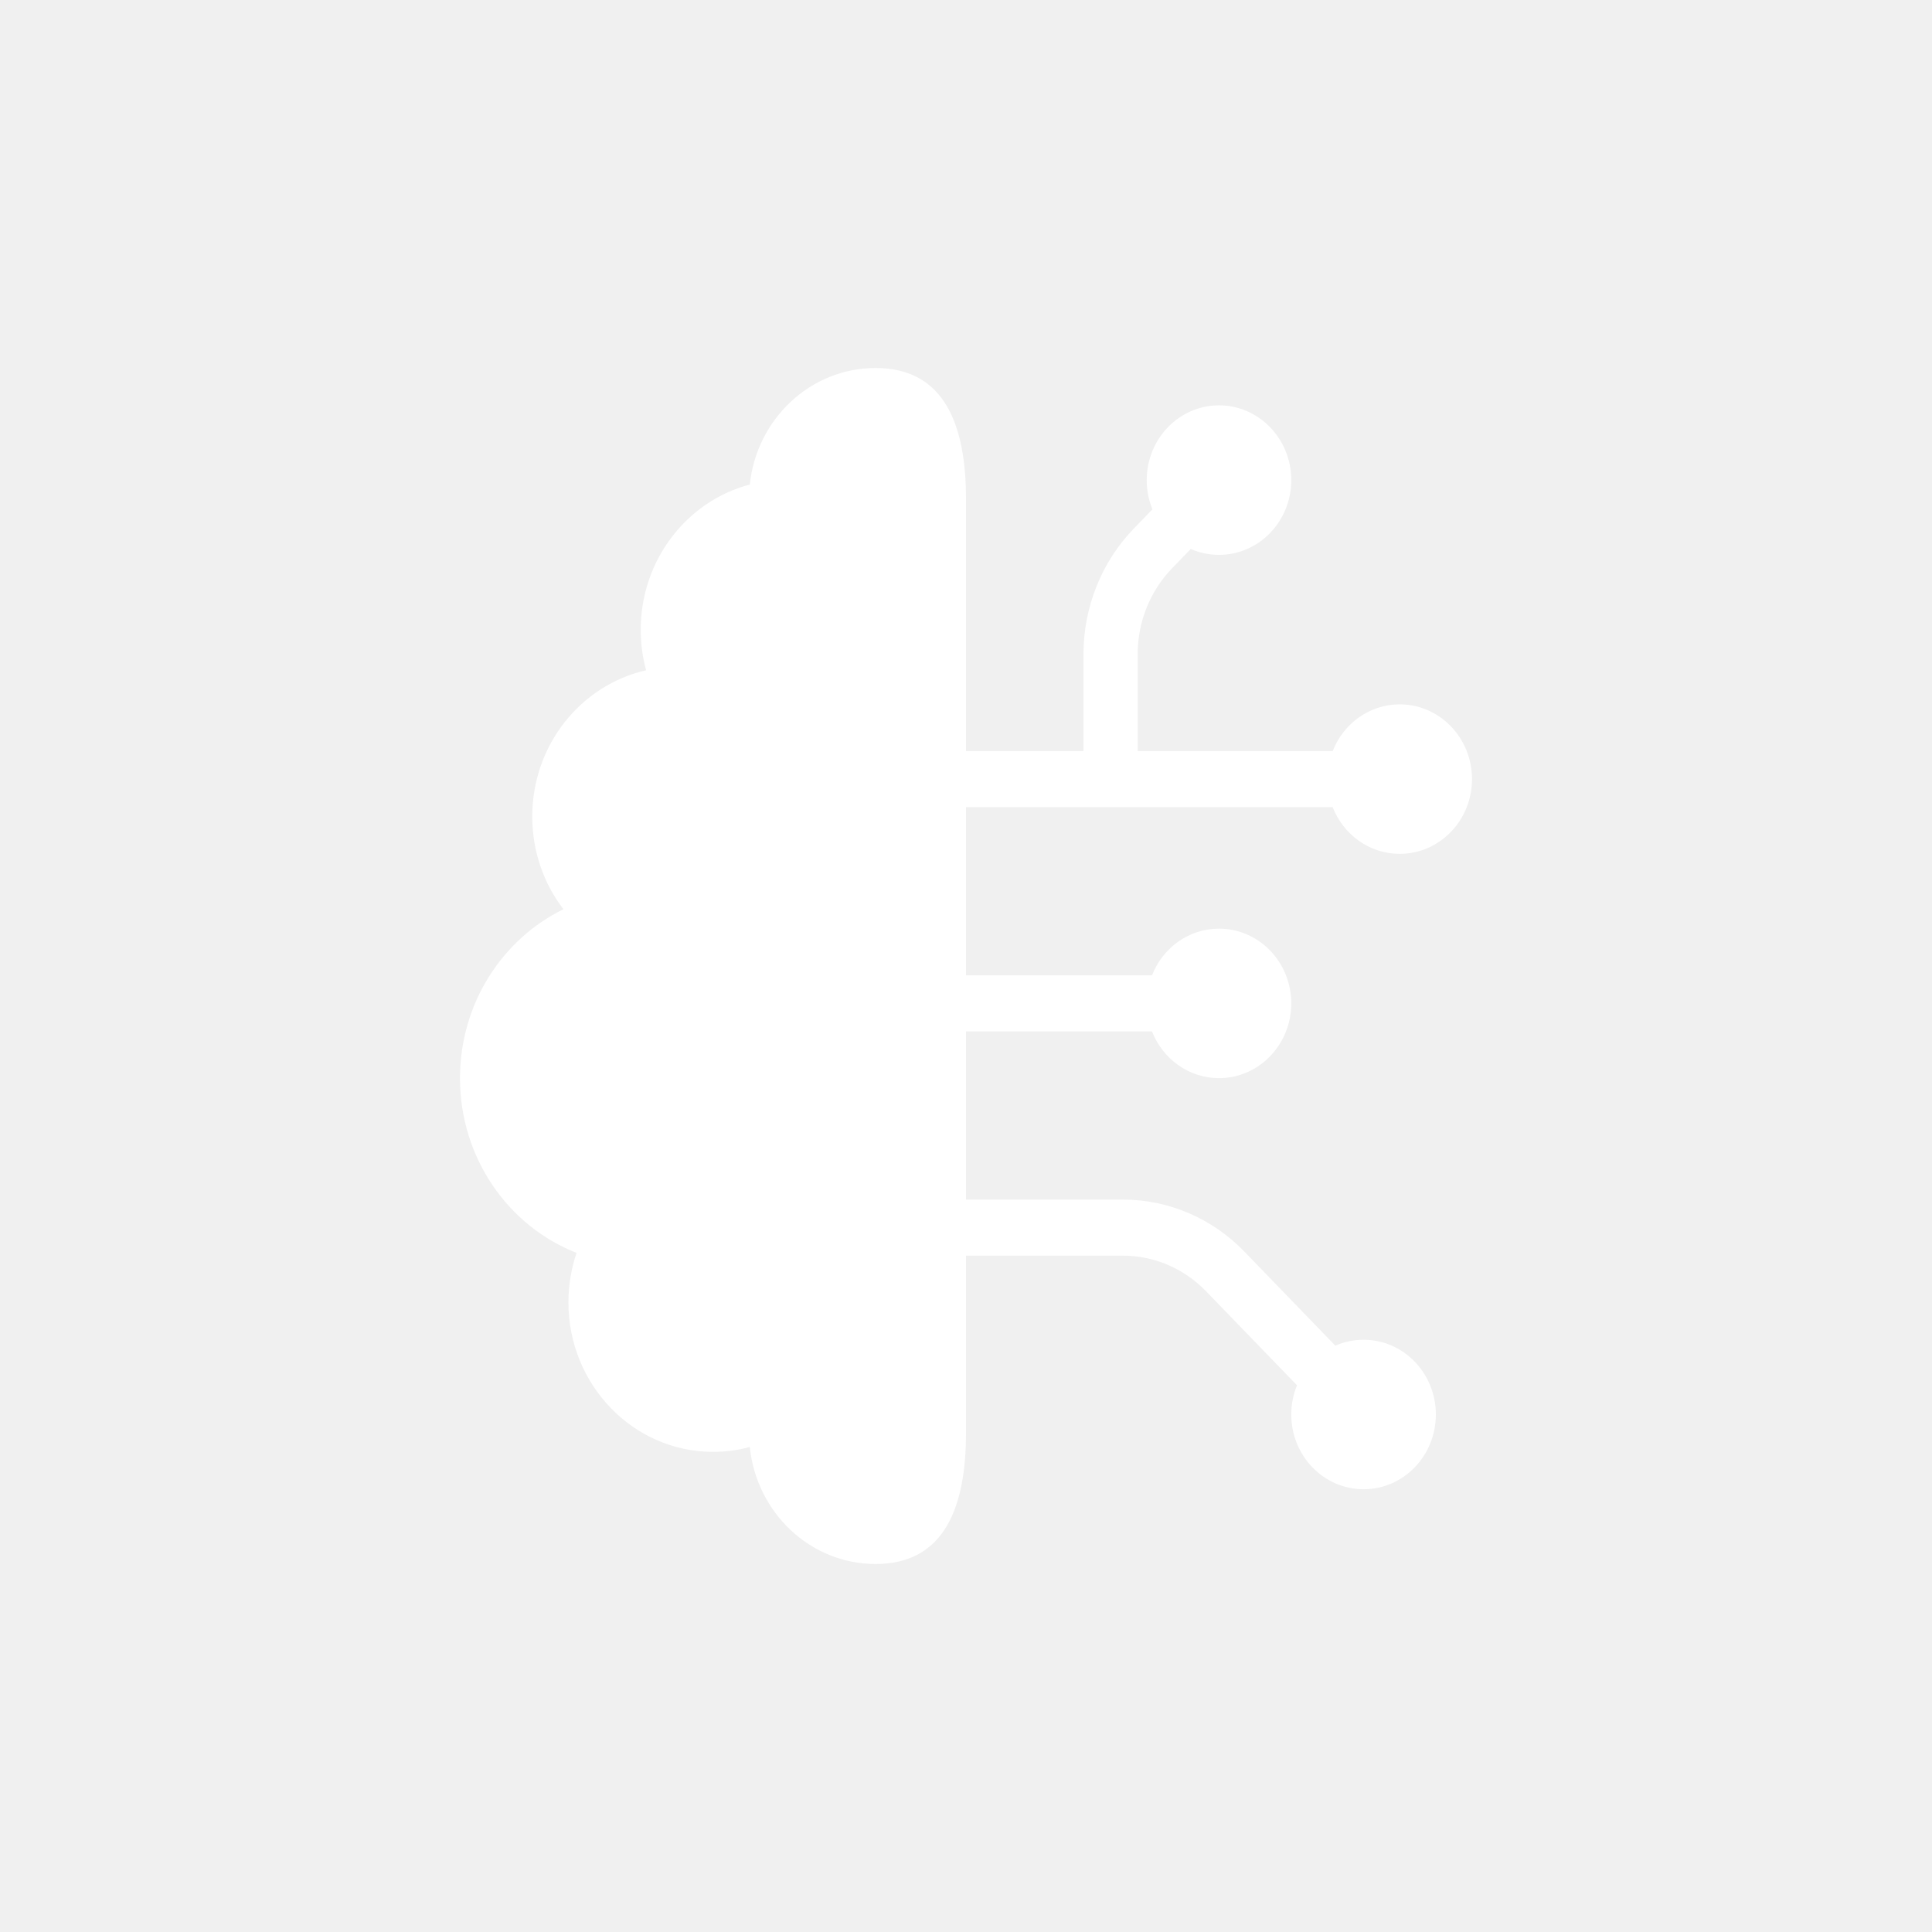
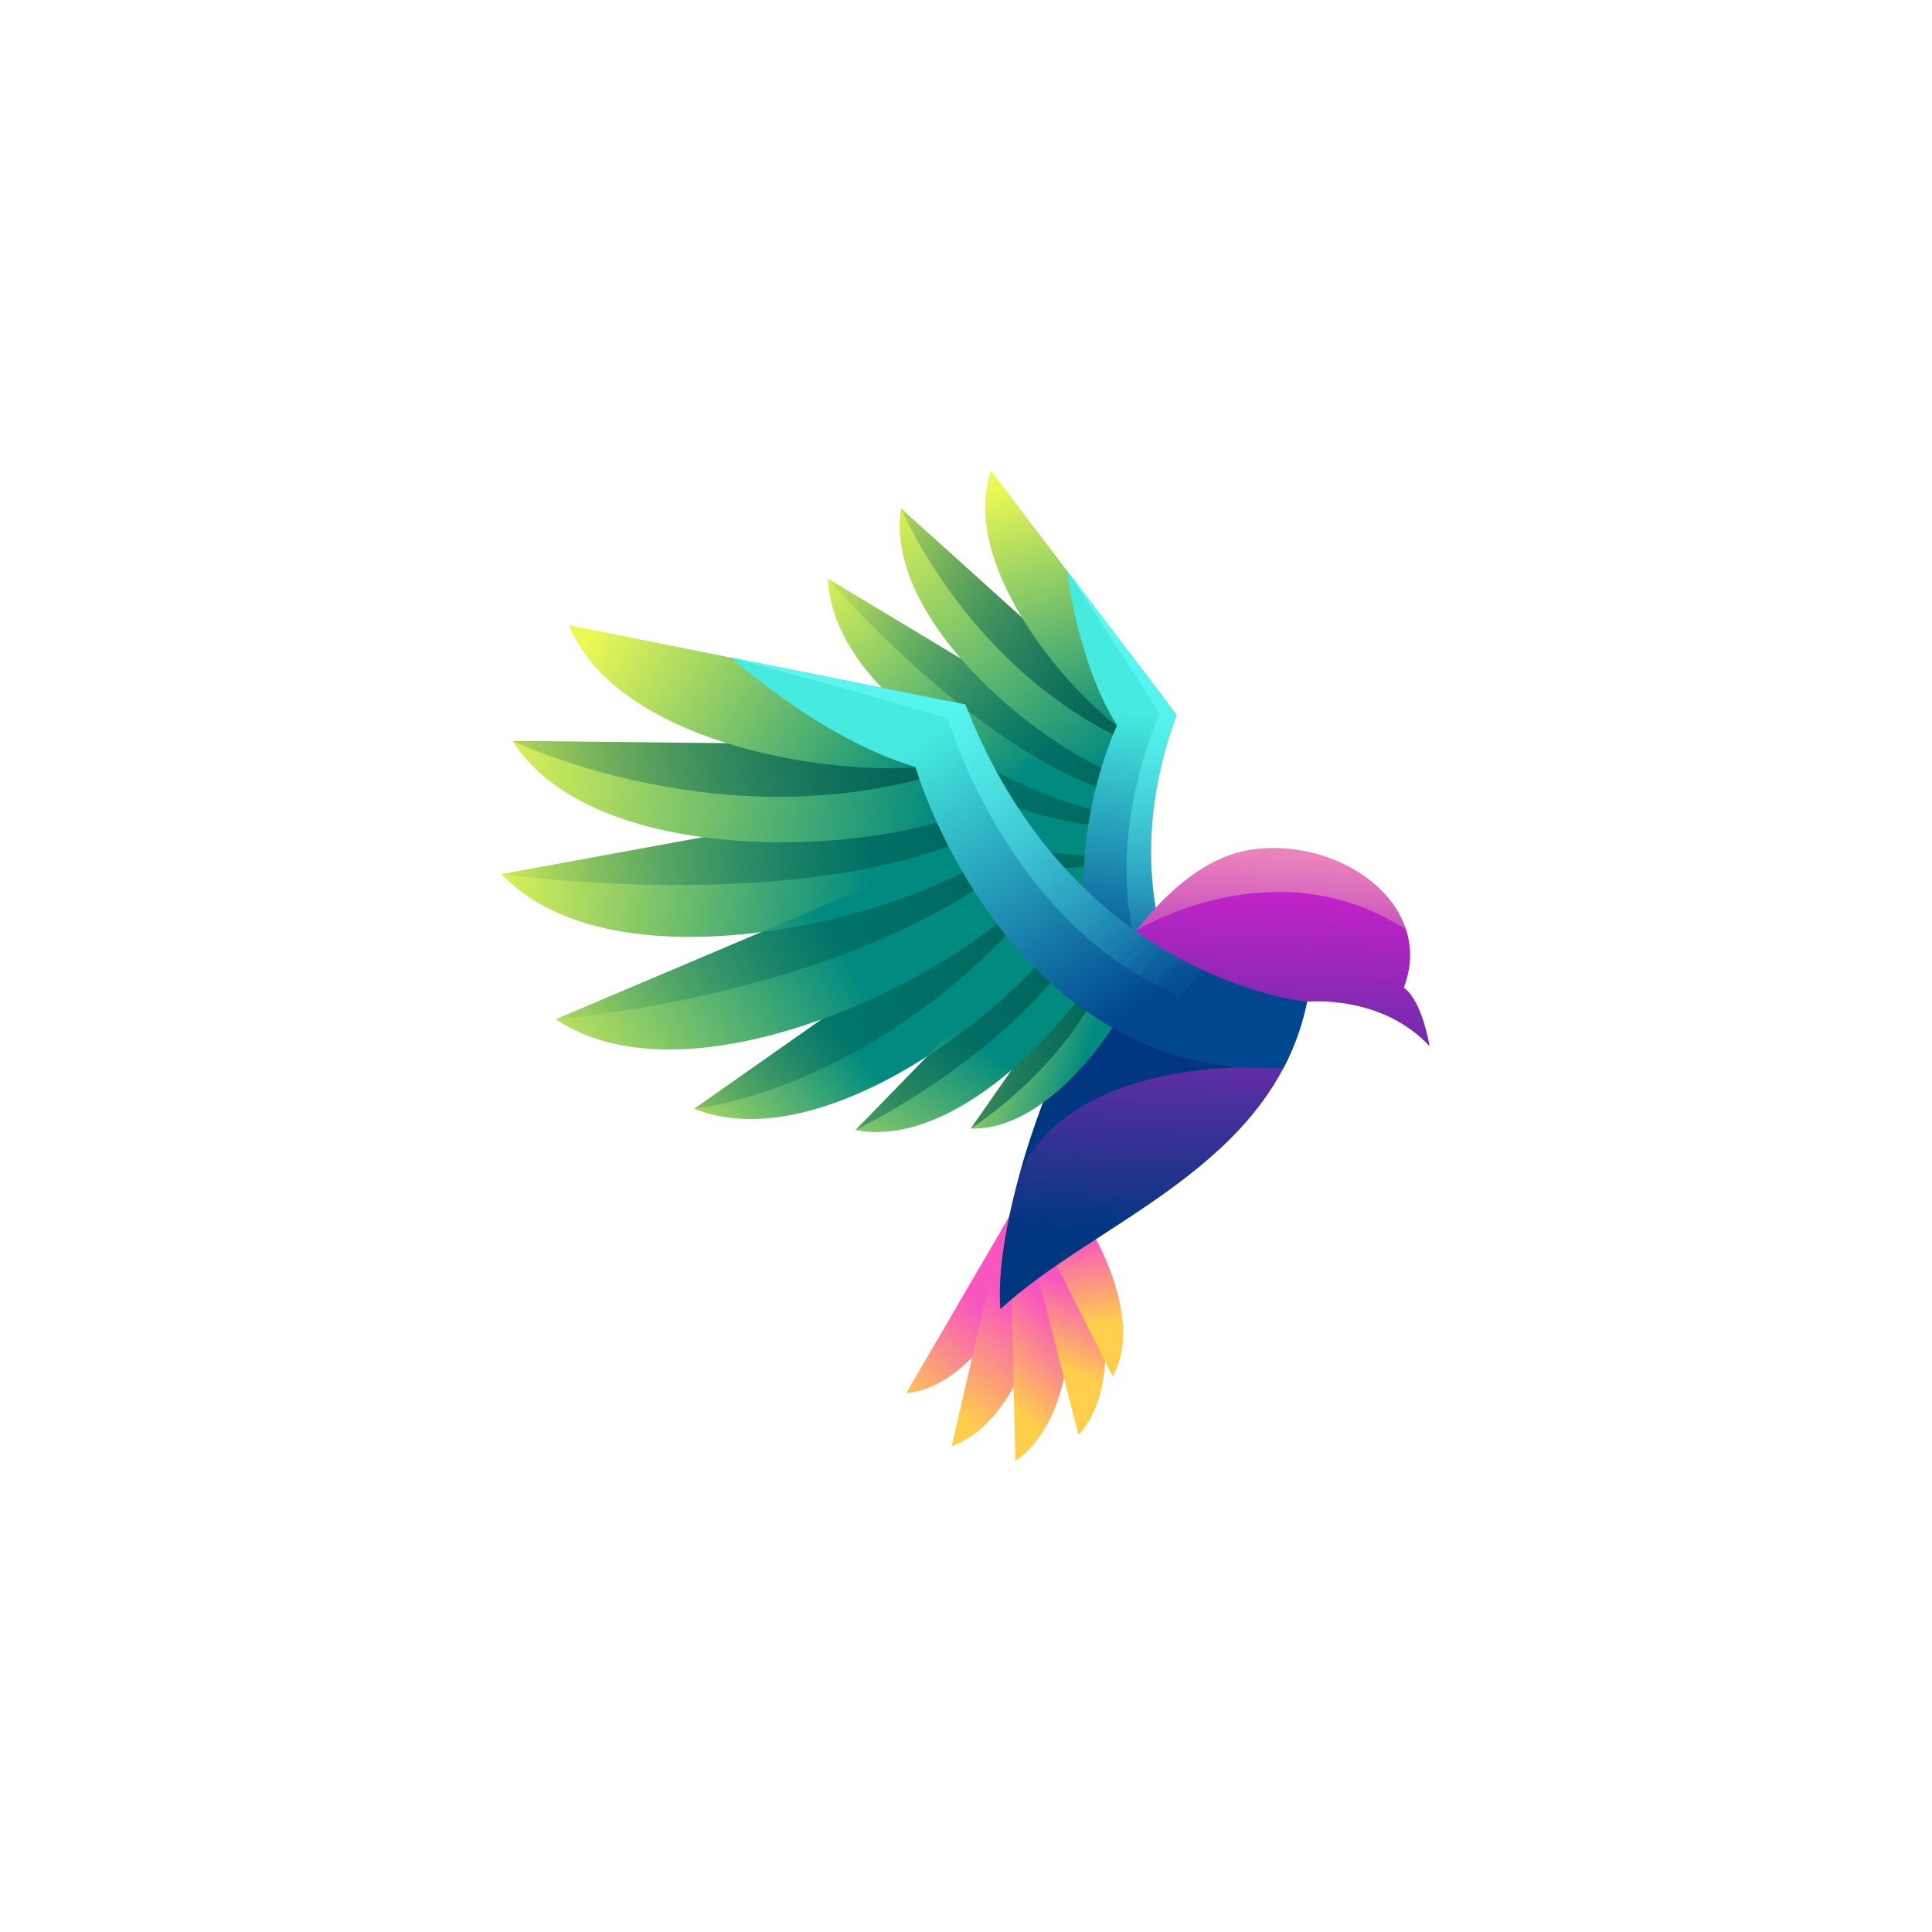
- <svg xmlns="http://www.w3.org/2000/svg" width="42" height="42" fill="currentColor" viewBox="0 0 42 42">
-   <path fill="#fff" d="M19.036 8C20.553 8 21 9.275 21 10.844V16.328H23.554V14.221C23.554 13.198 23.947 12.216 24.647 11.492L25.053 11.072C24.973 10.877 24.929 10.663 24.929 10.438C24.929 9.54 25.632 8.812 26.5 8.812C27.368 8.812 28.071 9.54 28.071 10.438C28.071 11.335 27.368 12.062 26.5 12.062C26.282 12.062 26.075 12.017 25.886 11.934L25.48 12.354C25.001 12.849 24.732 13.521 24.732 14.221V16.328H28.971C29.204 15.733 29.769 15.312 30.429 15.312C31.296 15.312 32 16.04 32 16.938C32 17.835 31.296 18.562 30.429 18.562C29.769 18.562 29.204 18.142 28.971 17.547H21V21.203H25.043C25.276 20.608 25.84 20.188 26.5 20.188C27.368 20.188 28.071 20.915 28.071 21.812C28.071 22.71 27.368 23.438 26.5 23.438C25.84 23.438 25.276 23.017 25.043 22.422H21V26.078H24.413C25.402 26.078 26.352 26.485 27.052 27.209L29.029 29.254C29.218 29.171 29.425 29.125 29.643 29.125C30.511 29.125 31.214 29.852 31.214 30.75C31.214 31.648 30.511 32.375 29.643 32.375C28.775 32.375 28.071 31.648 28.071 30.75C28.071 30.525 28.116 30.31 28.196 30.115L26.218 28.07C25.739 27.575 25.09 27.297 24.413 27.297H21V31.156C21 32.725 20.553 34 19.036 34C17.616 34 16.448 32.888 16.3 31.456C16.045 31.527 15.775 31.562 15.5 31.562C13.767 31.562 12.357 30.105 12.357 28.312C12.357 27.937 12.421 27.571 12.534 27.236C11.051 26.657 10 25.174 10 23.438C10 21.818 10.918 20.416 12.249 19.766C11.822 19.212 11.571 18.512 11.571 17.75C11.571 16.191 12.632 14.891 14.046 14.571C13.968 14.292 13.929 13.992 13.929 13.688C13.929 12.169 14.94 10.889 16.3 10.534C16.448 9.112 17.616 8 19.036 8Z" />
+ <svg xmlns="http://www.w3.org/2000/svg" xmlns:xlink="http://www.w3.org/1999/xlink" version="1.1" id="Layer_1" x="0px" y="0px" viewBox="0 0 4000 4000" style="enable-background:new 0 0 4000 4000;" xml:space="preserve">
+   <rect style="fill:#FFFFFF;" width="4000" height="4000" />
+   <g>
+     <g>
+       <defs>
+         <path id="SVGID_1_" d="M2231.487,1929.11l-229.207,55.746c82.079,76.768,253.639,44.906,360.565-2.739     c-7.139-26.856-11.979-54.051-14.847-81.342L2231.487,1929.11z" />
+       </defs>
+       <clipPath id="SVGID_00000087399180922875127220000001222598070208756138_">
+         <use xlink:href="#SVGID_1_" style="overflow:visible;" />
+       </clipPath>
+       <linearGradient id="SVGID_00000040570993614435590860000003851313620895904414_" gradientUnits="userSpaceOnUse" x1="2209.291" y1="2024.105" x2="2080.357" y2="1817.137">
+         <stop offset="0" style="stop-color:#008A80" />
+         <stop offset="1" style="stop-color:#EBF855" />
+       </linearGradient>
+       <rect x="2002.28" y="1900.775" style="clip-path:url(#SVGID_00000087399180922875127220000001222598070208756138_);fill:url(#SVGID_00000040570993614435590860000003851313620895904414_);" width="360.565" height="160.849" />
+     </g>
+     <defs>
+       <filter id="Adobe_OpacityMaskFilter" filterUnits="userSpaceOnUse" x="2002.28" y="1900.775" width="349.192" height="89.685">
+         <feColorMatrix type="matrix" values="1 0 0 0 0  0 1 0 0 0  0 0 1 0 0  0 0 0 1 0" />
+       </filter>
+     </defs>
+     <mask maskUnits="userSpaceOnUse" x="2002.28" y="1900.775" width="349.192" height="89.685" id="SVGID_00000053547013743428339850000000747373572175890841_">
+       <g style="filter:url(#Adobe_OpacityMaskFilter);">
+         <linearGradient id="SVGID_00000139254209928277338070000017404687890953052588_" gradientUnits="userSpaceOnUse" x1="909.129" y1="4620.676" x2="-89.803" y2="4268.249" gradientTransform="matrix(1 0 0 1 1567.243 -2569.394)">
+           <stop offset="0" style="stop-color:#FFFFFF" />
+           <stop offset="1" style="stop-color:#000000" />
+         </linearGradient>
+         <rect x="2002.28" y="1900.775" style="fill:url(#SVGID_00000139254209928277338070000017404687890953052588_);" width="349.192" height="89.687" />
+       </g>
+     </mask>
+     <path style="mask:url(#SVGID_00000053547013743428339850000000747373572175890841_);fill-rule:evenodd;clip-rule:evenodd;fill:#005B50;" d="   M2231.487,1929.11l-229.207,55.746c0,0,195.44,32.073,349.192-57.253c-1.377-8.925-2.531-17.871-3.474-26.828L2231.487,1929.11z" />
+     <g>
+       <defs>
+         <path id="SVGID_00000039856790168267124060000004923808892902026907_" d="M2153.642,1844.946l-288.641,22.007     c95.233,123.641,356.843,101.581,487.67,52.387c-5.165-29.478-7.972-59.218-8.776-88.9L2153.642,1844.946z" />
+       </defs>
+       <clipPath id="SVGID_00000063635688485569972820000011403311874336127676_">
+         <use xlink:href="#SVGID_00000039856790168267124060000004923808892902026907_" style="overflow:visible;" />
+       </clipPath>
+       <linearGradient id="SVGID_00000118360082145364957490000009020549245808896163_" gradientUnits="userSpaceOnUse" x1="2104.913" y1="1911.548" x2="1730.148" y2="2010.086">
+         <stop offset="0" style="stop-color:#008A80" />
+         <stop offset="1" style="stop-color:#EBF855" />
+       </linearGradient>
+       <rect x="1865.001" y="1830.44" style="clip-path:url(#SVGID_00000063635688485569972820000011403311874336127676_);fill:url(#SVGID_00000118360082145364957490000009020549245808896163_);" width="487.67" height="160.154" />
+     </g>
+     <g>
+       <defs>
+         <path id="SVGID_00000105404881709611065580000006566935501824412311_" d="M2063.365,1715.134l-366.115-40.774     c99.305,195.821,495.023,217.106,647.152,169.149c-1.522-32.449-0.636-64.869,2.15-96.84L2063.365,1715.134z" />
+       </defs>
+       <clipPath id="SVGID_00000079465982004554847430000004223699395012639650_">
+         <use xlink:href="#SVGID_00000105404881709611065580000006566935501824412311_" style="overflow:visible;" />
+       </clipPath>
+       <linearGradient id="SVGID_00000109026134075231222230000015182379860019683467_" gradientUnits="userSpaceOnUse" x1="1949.057" y1="1780.947" x2="1578.679" y2="1770.95">
+         <stop offset="0" style="stop-color:#008A80" />
+         <stop offset="1" style="stop-color:#EBF855" />
+       </linearGradient>
+       <rect x="1697.25" y="1674.36" style="clip-path:url(#SVGID_00000079465982004554847430000004223699395012639650_);fill:url(#SVGID_00000109026134075231222230000015182379860019683467_);" width="649.302" height="217.106" />
+     </g>
+     <g>
+       <defs>
+         <path id="SVGID_00000060003351850731299530000010023134408714895550_" d="M2027.933,1558.932l-400.594-133.799     c68.528,259.808,563.433,377.948,717.823,339.977c1.626-25.581,4.495-50.928,8.368-75.819l-7.103-23.982L2027.933,1558.932z" />
+       </defs>
+       <clipPath id="SVGID_00000048477326803038248170000003856413118114268316_">
+         <use xlink:href="#SVGID_00000060003351850731299530000010023134408714895550_" style="overflow:visible;" />
+       </clipPath>
+       <linearGradient id="SVGID_00000108994236679642004070000010548710935765570945_" gradientUnits="userSpaceOnUse" x1="2042.337" y1="1624.618" x2="1484.269" y2="1511.596">
+         <stop offset="0" style="stop-color:#008A80" />
+         <stop offset="1" style="stop-color:#EBF855" />
+       </linearGradient>
+       <rect x="1627.339" y="1425.133" style="clip-path:url(#SVGID_00000048477326803038248170000003856413118114268316_);fill:url(#SVGID_00000108994236679642004070000010548710935765570945_);" width="726.191" height="377.948" />
+     </g>
+     <g>
+       <defs>
+         <path id="SVGID_00000170978875725731331730000012060584535860684683_" d="M2075.977,1415.889l-361.815-217.868     c10.579,276.566,495.425,504.998,639.984,487.276c3.327-20.792,7.358-41.228,11.88-61.228l-2.386-34.964L2075.977,1415.889z" />
+       </defs>
+       <clipPath id="SVGID_00000051358902877572890800000012815131224323654809_">
+         <use xlink:href="#SVGID_00000170978875725731331730000012060584535860684683_" style="overflow:visible;" />
+       </clipPath>
+       <linearGradient id="SVGID_00000036955665964067993160000007943152249288194743_" gradientUnits="userSpaceOnUse" x1="2155.258" y1="1580.74" x2="1741.732" y2="1113.149">
+         <stop offset="0" style="stop-color:#008A80" />
+         <stop offset="1" style="stop-color:#EBF855" />
+       </linearGradient>
+       <rect x="1714.162" y="1198.021" style="clip-path:url(#SVGID_00000051358902877572890800000012815131224323654809_);fill:url(#SVGID_00000036955665964067993160000007943152249288194743_);" width="651.865" height="504.998" />
+     </g>
+     <g>
+       <defs>
+         <path id="SVGID_00000035501848703014664720000008427529582331528611_" d="M2160.128,1318.551l-294.725-265.997     c-39.821,256.583,364.863,553.759,502.214,564.467c7.226-30.955,15.664-60.74,24.693-88.923L2160.128,1318.551z" />
+       </defs>
+       <clipPath id="SVGID_00000170990994964675554250000001314888694741081729_">
+         <use xlink:href="#SVGID_00000035501848703014664720000008427529582331528611_" style="overflow:visible;" />
+       </clipPath>
+       <linearGradient id="SVGID_00000099663740557331434410000010130937879850959525_" gradientUnits="userSpaceOnUse" x1="2305.807" y1="1572.692" x2="1837.095" y2="1006.26">
+         <stop offset="0" style="stop-color:#008A80" />
+         <stop offset="1" style="stop-color:#EBF855" />
+       </linearGradient>
+       <rect x="1825.582" y="1052.554" style="clip-path:url(#SVGID_00000170990994964675554250000001314888694741081729_);fill:url(#SVGID_00000099663740557331434410000010130937879850959525_);" width="566.727" height="564.467" />
+     </g>
+     <g>
+       <defs>
+         <path id="SVGID_00000095316121010073756860000001354047564814835876_" d="M2266.083,1256.474l-213.979-281.292     c-74.612,210.768,208.337,523.322,334.085,572.536c9.898-32.786,20.737-63.594,31.648-91.759L2266.083,1256.474z" />
+       </defs>
+       <clipPath id="SVGID_00000173126934224341213870000000737058930717436293_">
+         <use xlink:href="#SVGID_00000095316121010073756860000001354047564814835876_" style="overflow:visible;" />
+       </clipPath>
+       <linearGradient id="SVGID_00000095327106054733186830000014737734627325570726_" gradientUnits="userSpaceOnUse" x1="2283.711" y1="1528.14" x2="2112.24" y2="996.694">
+         <stop offset="0" style="stop-color:#008A80" />
+         <stop offset="1" style="stop-color:#EBF855" />
+       </linearGradient>
+       <rect x="1977.491" y="975.182" style="clip-path:url(#SVGID_00000173126934224341213870000000737058930717436293_);fill:url(#SVGID_00000095327106054733186830000014737734627325570726_);" width="440.346" height="572.536" />
+     </g>
+     <g>
+       <defs>
+         <path id="SVGID_00000084511278257549108470000015008585344540960413_" d="M2401.493,1923.77     c-27.088-115.273-30.629-265.396,34.719-443.656l-226.836-298.187c0,0,20.997,189.269,103.245,319.781     c0,0-108.812,230.078-53.333,462.39c23.046,96.501,74.439,193.385,173.752,274.324c33.108-12.621,65.43-30.041,96.609-53.552     C2529.649,2184.871,2440.792,2090.997,2401.493,1923.77" />
+       </defs>
+       <clipPath id="SVGID_00000083782465833069699620000003667443248126415489_">
+         <use xlink:href="#SVGID_00000084511278257549108470000015008585344540960413_" style="overflow:visible;" />
+       </clipPath>
+       <linearGradient id="SVGID_00000138573301742846379340000008487765407734588592_" gradientUnits="userSpaceOnUse" x1="2326.974" y1="2014.11" x2="2396.541" y2="1482.256">
+         <stop offset="0" style="stop-color:#00478F" />
+         <stop offset="1" style="stop-color:#47EADF" />
+       </linearGradient>
+       <rect x="2203.809" y="1181.928" style="clip-path:url(#SVGID_00000083782465833069699620000003667443248126415489_);fill:url(#SVGID_00000138573301742846379340000008487765407734588592_);" width="325.84" height="1056.495" />
+     </g>
+     <defs>
+       <filter id="Adobe_OpacityMaskFilter_00000005258219785809177130000003353470112916972444_" filterUnits="userSpaceOnUse" x="2209.376" y="1181.928" width="320.272" height="1019.399">
+         <feColorMatrix type="matrix" values="1 0 0 0 0  0 1 0 0 0  0 0 1 0 0  0 0 0 1 0" />
+       </filter>
+     </defs>
+     <mask maskUnits="userSpaceOnUse" x="2209.376" y="1181.928" width="320.272" height="1019.399" id="SVGID_00000106828302898875275590000013611606541748726165_">
+       <g style="filter:url(#Adobe_OpacityMaskFilter_00000005258219785809177130000003353470112916972444_);">
+         <linearGradient id="SVGID_00000044865726963560496080000007971607681419947415_" gradientUnits="userSpaceOnUse" x1="711.168" y1="3686.067" x2="829.799" y2="4614.82" gradientTransform="matrix(1 0 0 1 1587.546 -2548.722)">
+           <stop offset="0" style="stop-color:#FFFFFF" />
+           <stop offset="1" style="stop-color:#000000" />
+         </linearGradient>
+         <rect x="2209.376" y="1181.928" style="fill:url(#SVGID_00000044865726963560496080000007971607681419947415_);" width="320.274" height="1019.399" />
+       </g>
+     </mask>
+     <path style="mask:url(#SVGID_00000106828302898875275590000013611606541748726165_);fill-rule:evenodd;clip-rule:evenodd;fill:#5EF9F6;" d="   M2401.493,1923.77c-27.088-115.273-30.629-265.396,34.719-443.656l-226.836-298.187c0,0,109.635,165.317,191.884,295.826   c0,0-108.813,230.081-53.335,462.393c21.811,91.331,69.023,183.003,158.213,261.18c7.903-5.12,15.744-10.599,23.51-16.456   C2529.649,2184.871,2440.792,2090.997,2401.493,1923.77" />
+     <defs>
+       <filter id="Adobe_OpacityMaskFilter_00000005977334857534198540000013245679368478325893_" filterUnits="userSpaceOnUse" x="1865.403" y="1052.554" width="446.822" height="467.934">
+         <feColorMatrix type="matrix" values="1 0 0 0 0  0 1 0 0 0  0 0 1 0 0  0 0 0 1 0" />
+       </filter>
+     </defs>
+     <mask maskUnits="userSpaceOnUse" x="1865.403" y="1052.554" width="446.822" height="467.934" id="SVGID_00000137810748396585731500000001080850558613006006_">
+       <g style="filter:url(#Adobe_OpacityMaskFilter_00000005977334857534198540000013245679368478325893_);">
+         <linearGradient id="SVGID_00000122681946061383599090000018419281883325725594_" gradientUnits="userSpaceOnUse" x1="914.591" y1="4036.037" x2="120.789" y2="3755.727" gradientTransform="matrix(1 0 0 1 1553.824 -2615.468)">
+           <stop offset="0" style="stop-color:#FFFFFF" />
+           <stop offset="1" style="stop-color:#000000" />
+         </linearGradient>
+         <rect x="1865.403" y="1052.557" style="fill:url(#SVGID_00000122681946061383599090000018419281883325725594_);" width="446.822" height="467.931" />
+       </g>
+     </mask>
+     <path style="mask:url(#SVGID_00000137810748396585731500000001080850558613006006_);fill-rule:evenodd;clip-rule:evenodd;fill:#005B50;" d="   M1865.403,1052.554c0,0,130.857,312.036,439.148,467.934c3.904-9.613,6.683-15.766,7.674-17.921   c-65.099-50.489-141.393-132.853-196.66-224.239L1865.403,1052.554z" />
+     <defs>
+       <filter id="Adobe_OpacityMaskFilter_00000113347929202627190550000017291615052393521567_" filterUnits="userSpaceOnUse" x="1714.162" y="1198.021" width="566.13" height="431.209">
+         <feColorMatrix type="matrix" values="1 0 0 0 0  0 1 0 0 0  0 0 1 0 0  0 0 0 1 0" />
+       </filter>
+     </defs>
+     <mask maskUnits="userSpaceOnUse" x="1714.162" y="1198.021" width="566.13" height="431.209" id="SVGID_00000125589731631494854010000018127493565065840777_">
+       <g style="filter:url(#Adobe_OpacityMaskFilter_00000113347929202627190550000017291615052393521567_);">
+         <linearGradient id="SVGID_00000011009070958845419270000002082728912850960285_" gradientUnits="userSpaceOnUse" x1="1084.431" y1="4239.358" x2="85.499" y2="3886.932" gradientTransform="matrix(1 0 0 1 1538.997 -2604.808)">
+           <stop offset="0" style="stop-color:#FFFFFF" />
+           <stop offset="1" style="stop-color:#000000" />
+         </linearGradient>
+         <rect x="1714.162" y="1198.018" style="fill:url(#SVGID_00000011009070958845419270000002082728912850960285_);" width="566.13" height="431.211" />
+       </g>
+     </mask>
+     <path style="mask:url(#SVGID_00000125589731631494854010000018127493565065840777_);fill-rule:evenodd;clip-rule:evenodd;fill:#005B50;" d="   M2280.291,1589.466c-88.185-41.36-203.545-125.038-290.671-225.578l-275.458-165.867c0,0,274.791,322.453,555.035,431.209   C2272.812,1615.012,2276.571,1601.709,2280.291,1589.466" />
+     <defs>
+       <filter id="Adobe_OpacityMaskFilter_00000009562936933188453810000013584949532106223548_" filterUnits="userSpaceOnUse" x="1627.339" y="1425.133" width="631.504" height="282.781">
+         <feColorMatrix type="matrix" values="1 0 0 0 0  0 1 0 0 0  0 0 1 0 0  0 0 0 1 0" />
+       </filter>
+     </defs>
+     <mask maskUnits="userSpaceOnUse" x="1627.339" y="1425.133" width="631.504" height="282.781" id="SVGID_00000004546757863764192460000014935103043904082840_">
+       <g style="filter:url(#Adobe_OpacityMaskFilter_00000009562936933188453810000013584949532106223548_);">
+         <linearGradient id="SVGID_00000076593848079337440430000002407479278331336621_" gradientUnits="userSpaceOnUse" x1="1038.977" y1="4384.602" x2="40.047" y2="4032.177" gradientTransform="matrix(1 0 0 1 1530.486 -2597.094)">
+           <stop offset="0" style="stop-color:#FFFFFF" />
+           <stop offset="1" style="stop-color:#000000" />
+         </linearGradient>
+         <rect x="1627.339" y="1425.13" style="fill:url(#SVGID_00000076593848079337440430000002407479278331336621_);" width="631.503" height="282.784" />
+       </g>
+     </mask>
+     <path style="mask:url(#SVGID_00000004546757863764192460000014935103043904082840_);fill-rule:evenodd;clip-rule:evenodd;fill:#005B50;" d="   M1627.339,1425.133c0,0,307.124,232.957,625.634,282.781c1.781-11.304,3.756-22.306,5.87-32.967   c-85.438-21.093-198.274-70.549-299.095-138.787L1627.339,1425.133z" />
+     <defs>
+       <filter id="Adobe_OpacityMaskFilter_00000016765488470837050480000004165591080111596176_" filterUnits="userSpaceOnUse" x="1697.25" y="1674.36" width="548.319" height="123.471">
+         <feColorMatrix type="matrix" values="1 0 0 0 0  0 1 0 0 0  0 0 1 0 0  0 0 0 1 0" />
+       </filter>
+     </defs>
+     <mask maskUnits="userSpaceOnUse" x="1697.25" y="1674.36" width="548.319" height="123.471" id="SVGID_00000065046429250578955640000007857398839266008237_">
+       <g style="filter:url(#Adobe_OpacityMaskFilter_00000016765488470837050480000004165591080111596176_);">
+         <linearGradient id="SVGID_00000160870093685804357850000010517361632833275050_" gradientUnits="userSpaceOnUse" x1="982.005" y1="4517.651" x2="-16.827" y2="4165.327" gradientTransform="matrix(1 0 0 1 1537.34 -2588.279)">
+           <stop offset="0" style="stop-color:#FFFFFF" />
+           <stop offset="1" style="stop-color:#000000" />
+         </linearGradient>
+         <rect x="1697.25" y="1674.36" style="fill:url(#SVGID_00000160870093685804357850000010517361632833275050_);" width="548.317" height="123.471" />
+       </g>
+     </mask>
+     <path style="mask:url(#SVGID_00000065046429250578955640000007857398839266008237_);fill-rule:evenodd;clip-rule:evenodd;fill:#005B50;" d="   M1697.25,1674.36c0,0,203.678,147.15,546.939,120.167c0.339-7.827,0.801-15.58,1.38-23.242   c-86.299-4.455-199.26-27.957-305.444-69.874L1697.25,1674.36z" />
+     <defs>
+       <filter id="Adobe_OpacityMaskFilter_00000022528204066000805060000008351687247789096353_" filterUnits="userSpaceOnUse" x="1865.001" y="1854.628" width="382.473" height="48.334">
+         <feColorMatrix type="matrix" values="1 0 0 0 0  0 1 0 0 0  0 0 1 0 0  0 0 0 1 0" />
+       </filter>
+     </defs>
+     <mask maskUnits="userSpaceOnUse" x="1865.001" y="1854.628" width="382.473" height="48.334" id="SVGID_00000181084899398912609900000014702532463927439510_">
+       <g style="filter:url(#Adobe_OpacityMaskFilter_00000022528204066000805060000008351687247789096353_);">
+         <linearGradient id="SVGID_00000103259279221748783520000002667104382240983191_" gradientUnits="userSpaceOnUse" x1="930.222" y1="4607.688" x2="-68.708" y2="4255.262" gradientTransform="matrix(1 0 0 1 1553.785 -2577.972)">
+           <stop offset="0" style="stop-color:#FFFFFF" />
+           <stop offset="1" style="stop-color:#000000" />
+         </linearGradient>
+         <rect x="1865.001" y="1854.631" style="fill:url(#SVGID_00000103259279221748783520000002667104382240983191_);" width="382.473" height="48.333" />
+       </g>
+     </mask>
+     <path style="mask:url(#SVGID_00000181084899398912609900000014702532463927439510_);fill-rule:evenodd;clip-rule:evenodd;fill:#005B50;" d="   M1865.001,1866.953c0,0,192.769,54.648,382.473,29.301c-1.307-11.553-2.264-23.048-2.91-34.449   c-64.464,5.94-141.574,4.418-217.935-7.177L1865.001,1866.953z" />
+     <g>
+       <defs>
+         <path id="SVGID_00000039824616040567712430000003013730449920087956_" d="M1876.336,2884.281     c175.758-15.859,305.313-331.54,289.829-423.885c-14.382,0.209-28.509-0.017-42.27-0.588L1876.336,2884.281z" />
+       </defs>
+       <clipPath id="SVGID_00000045596561712648818670000000676738811111865744_">
+         <use xlink:href="#SVGID_00000039824616040567712430000003013730449920087956_" style="overflow:visible;" />
+       </clipPath>
+       <linearGradient id="SVGID_00000139269703832477812620000009424034467566179216_" gradientUnits="userSpaceOnUse" x1="1843.133" y1="2888.104" x2="2009.502" y2="2694.701">
+         <stop offset="0" style="stop-color:#FFCE4B" />
+         <stop offset="1" style="stop-color:#F856BF" />
+       </linearGradient>
+       <rect x="1876.336" y="2459.808" style="clip-path:url(#SVGID_00000045596561712648818670000000676738811111865744_);fill:url(#SVGID_00000139269703832477812620000009424034467566179216_);" width="305.313" height="424.472" />
+     </g>
+     <g>
+       <defs>
+         <path id="SVGID_00000117637517772314905240000009374561649866164380_" d="M2039.131,2695.915l-68.857,298.573     c188-69.389,236.643-453.826,192.343-550.487c-11.716,3.347-23.348,6.383-34.834,9.142l-54.029,92.636L2039.131,2695.915z" />
+       </defs>
+       <clipPath id="SVGID_00000013188574502603726790000015893936836969894531_">
+         <use xlink:href="#SVGID_00000117637517772314905240000009374561649866164380_" style="overflow:visible;" />
+       </clipPath>
+       <linearGradient id="SVGID_00000148622594034591534920000011641537157538313899_" gradientUnits="userSpaceOnUse" x1="1950.233" y1="2912.008" x2="2102.526" y2="2699.837">
+         <stop offset="0" style="stop-color:#FFCE4B" />
+         <stop offset="1" style="stop-color:#F856BF" />
+       </linearGradient>
+       <rect x="1970.274" y="2444.002" style="clip-path:url(#SVGID_00000013188574502603726790000015893936836969894531_);fill:url(#SVGID_00000148622594034591534920000011641537157538313899_);" width="236.643" height="550.487" />
+     </g>
+     <g>
+       <defs>
+         <path id="SVGID_00000173859537159008232710000017558674214784702872_" d="M2095.202,2709.891l6.845,315.109     c169.905-116.723,121.193-512.332,52.581-597.507c-5.916,3.437-11.832,6.781-17.734,10.026l-45.896,78.695L2095.202,2709.891z" />
+       </defs>
+       <clipPath id="SVGID_00000129181642213624086420000010854321738797824421_">
+         <use xlink:href="#SVGID_00000173859537159008232710000017558674214784702872_" style="overflow:visible;" />
+       </clipPath>
+       <linearGradient id="SVGID_00000107571614676245137800000001946476924327923098_" gradientUnits="userSpaceOnUse" x1="2050.537" y1="2868.358" x2="2188.039" y2="2719.124">
+         <stop offset="0" style="stop-color:#FFCE4B" />
+         <stop offset="1" style="stop-color:#F856BF" />
+       </linearGradient>
+       <rect x="2090.999" y="2427.493" style="clip-path:url(#SVGID_00000129181642213624086420000010854321738797824421_);fill:url(#SVGID_00000107571614676245137800000001946476924327923098_);" width="180.954" height="597.507" />
+     </g>
+     <g>
+       <defs>
+         <path id="SVGID_00000180332606349677012850000010824196029691254926_" d="M2159.698,2684.49l73.183,286.607     c130.529-142.794,1.975-494.095-78.84-557.387c-2.367,2.229-4.741,4.433-7.119,6.617l-38.028,65.202L2159.698,2684.49z" />
+       </defs>
+       <clipPath id="SVGID_00000027581376607356140750000013489786049462766470_">
+         <use xlink:href="#SVGID_00000180332606349677012850000010824196029691254926_" style="overflow:visible;" />
+       </clipPath>
+       <linearGradient id="SVGID_00000132077346789241717090000001558406842556915856_" gradientUnits="userSpaceOnUse" x1="2180.389" y1="2825.363" x2="2244.346" y2="2672.864">
+         <stop offset="0" style="stop-color:#FFCE4B" />
+         <stop offset="1" style="stop-color:#F856BF" />
+       </linearGradient>
+       <rect x="2108.894" y="2413.709" style="clip-path:url(#SVGID_00000027581376607356140750000013489786049462766470_);fill:url(#SVGID_00000132077346789241717090000001558406842556915856_);" width="254.515" height="557.387" />
+     </g>
+     <g>
+       <defs>
+         <path id="SVGID_00000107576361029328622130000003630912845520145085_" d="M2190.867,2626.303l112.748,223.501     c81.828-141.805-88.48-408.678-166.805-446.243l-1.378,2.012c7.015,8.475,11.49,14.753,11.49,14.753l-32.153,55.129     L2190.867,2626.303z" />
+       </defs>
+       <clipPath id="SVGID_00000092453641470330996070000018342289964314078348_">
+         <use xlink:href="#SVGID_00000107576361029328622130000003630912845520145085_" style="overflow:visible;" />
+       </clipPath>
+       <linearGradient id="SVGID_00000021832327226157376550000005493594607307308449_" gradientUnits="userSpaceOnUse" x1="2267.065" y1="2741.63" x2="2240.849" y2="2563.939">
+         <stop offset="0" style="stop-color:#FFCE4B" />
+         <stop offset="1" style="stop-color:#F856BF" />
+       </linearGradient>
+       <rect x="2114.769" y="2403.561" style="clip-path:url(#SVGID_00000092453641470330996070000018342289964314078348_);fill:url(#SVGID_00000021832327226157376550000005493594607307308449_);" width="270.673" height="446.243" />
+     </g>
+     <g>
+       <defs>
+         <path id="SVGID_00000174602798563378657420000001116264699846630277_" d="M1834.941,2016.394l-397.692,279.238     c269.138,106.995,679.099-217.355,787.7-397.577c-29.822-30.763-57.244-63.601-82.398-97.654L1834.941,2016.394z" />
+       </defs>
+       <clipPath id="SVGID_00000156553380317091830130000013276074443789757368_">
+         <use xlink:href="#SVGID_00000174602798563378657420000001116264699846630277_" style="overflow:visible;" />
+       </clipPath>
+       <linearGradient id="SVGID_00000172432140172753336350000000176143509276749453_" gradientUnits="userSpaceOnUse" x1="1761.385" y1="2159.776" x2="1386.314" y2="2473.236">
+         <stop offset="0" style="stop-color:#008A80" />
+         <stop offset="1" style="stop-color:#EBF855" />
+       </linearGradient>
+       <rect x="1437.249" y="1800.401" style="clip-path:url(#SVGID_00000156553380317091830130000013276074443789757368_);fill:url(#SVGID_00000172432140172753336350000000176143509276749453_);" width="787.7" height="602.226" />
+     </g>
+     <g>
+       <defs>
+         <path id="SVGID_00000165949032518233266190000000040367861013395383_" d="M1586.22,1709.419l-548.02,100.329     c251.864,264.301,930.788,67.03,1058.289-76.675c-14.853-23.464-28.703-47.195-41.688-70.928l-32.875-32.494L1586.22,1709.419z" />
+       </defs>
+       <clipPath id="SVGID_00000059275646923911234880000001157003184300904097_">
+         <use xlink:href="#SVGID_00000165949032518233266190000000040367861013395383_" style="overflow:visible;" />
+       </clipPath>
+       <linearGradient id="SVGID_00000019650549505018651110000000950134634208429749_" gradientUnits="userSpaceOnUse" x1="1798.9" y1="1880.613" x2="981.842" y2="1779.118">
+         <stop offset="0" style="stop-color:#008A80" />
+         <stop offset="1" style="stop-color:#EBF855" />
+       </linearGradient>
+       <rect x="1038.2" y="1629.65" style="clip-path:url(#SVGID_00000059275646923911234880000001157003184300904097_);fill:url(#SVGID_00000019650549505018651110000000950134634208429749_);" width="1058.288" height="444.398" />
+     </g>
+     <g>
+       <defs>
+         <path id="SVGID_00000077296120903025626440000008023664614089566104_" d="M1584.488,1539.697l-523.672-5.832     c184.575,288.532,844.214,229.219,989.407,119.928c-19.873-36.927-37.528-73.749-53.195-109.503L1584.488,1539.697z" />
+       </defs>
+       <clipPath id="SVGID_00000087378691885852420070000007218939737168871868_">
+         <use xlink:href="#SVGID_00000077296120903025626440000008023664614089566104_" style="overflow:visible;" />
+       </clipPath>
+       <linearGradient id="SVGID_00000112630564006284357050000010892631090595024826_" gradientUnits="userSpaceOnUse" x1="1938.634" y1="1738.543" x2="980.606" y2="1587.473">
+         <stop offset="0" style="stop-color:#008A80" />
+         <stop offset="1" style="stop-color:#EBF855" />
+       </linearGradient>
+       <rect x="1060.816" y="1533.864" style="clip-path:url(#SVGID_00000087378691885852420070000007218939737168871868_);fill:url(#SVGID_00000112630564006284357050000010892631090595024826_);" width="989.407" height="288.532" />
+     </g>
+     <g>
+       <defs>
+         <path id="SVGID_00000026875905044071991890000003174495583140273288_" d="M2706.127,2073.986c0,0,153.465-16.152,253.619,92.078     c0,0-14.541-93.692-53.31-121.156c66.833-174.003-135.926-315.196-320.205-284.799     c-294.45,48.577-535.832,707.548-514.968,950.344C2269.151,2527.339,2636.142,2416.406,2706.127,2073.986" />
+       </defs>
+       <clipPath id="SVGID_00000067937490662097751640000003983817325355455679_">
+         <use xlink:href="#SVGID_00000026875905044071991890000003174495583140273288_" style="overflow:visible;" />
+       </clipPath>
+       <linearGradient id="SVGID_00000155859970214915945840000004173969192913919930_" gradientUnits="userSpaceOnUse" x1="2499.383" y1="2560.524" x2="2528.454" y2="1765.705">
+         <stop offset="0" style="stop-color:#003780" />
+         <stop offset="1" style="stop-color:#D820D2" />
+       </linearGradient>
+       <rect x="2050.4" y="1729.713" style="clip-path:url(#SVGID_00000067937490662097751640000003983817325355455679_);fill:url(#SVGID_00000155859970214915945840000004173969192913919930_);" width="922.871" height="980.742" />
+     </g>
+     <path style="fill-rule:evenodd;clip-rule:evenodd;fill:#003780;" d="M2112.205,2426.218   c86.165-181.128,327.924-213.114,458.63-216.643c-102.667-8.293-191.442-38.653-267.739-81.815   c-18.797-10.634-36.837-22.045-54.143-34.093c-0.978-0.68-1.952-1.362-2.926-2.047c-5.453,10.19-10.806,20.488-16.057,30.88   c-26.263,51.996-49.917,106.271-70.474,160.476C2141.16,2331.331,2125.283,2379.634,2112.205,2426.218" />
+     <defs>
+       <filter id="Adobe_OpacityMaskFilter_00000116225924080159826040000006850075145646622130_" filterUnits="userSpaceOnUse" x="2351.472" y="1755.968" width="559.643" height="171.64">
+         <feColorMatrix type="matrix" values="1 0 0 0 0  0 1 0 0 0  0 0 1 0 0  0 0 0 1 0" />
+       </filter>
+     </defs>
+     <mask maskUnits="userSpaceOnUse" x="2351.472" y="1755.968" width="559.643" height="171.64" id="SVGID_00000078011708062223777320000010833286543039237297_">
+       <g style="filter:url(#Adobe_OpacityMaskFilter_00000116225924080159826040000006850075145646622130_);">
+         <linearGradient id="SVGID_00000163778332493616607170000001344438387578555027_" gradientUnits="userSpaceOnUse" x1="1051.182" y1="4053.15" x2="1016.5" y2="4644.369" gradientTransform="matrix(1 0 0 1 1601.476 -2575.556)">
+           <stop offset="0" style="stop-color:#FFFFFF" />
+           <stop offset="1" style="stop-color:#000000" />
+         </linearGradient>
+         <rect x="2351.472" y="1755.968" style="fill:url(#SVGID_00000163778332493616607170000001344438387578555027_);" width="559.645" height="171.64" />
+       </g>
+     </mask>
+     <path style="mask:url(#SVGID_00000078011708062223777320000010833286543039237297_);fill-rule:evenodd;clip-rule:evenodd;fill:#FCE2A6;" d="   M2351.472,1927.608c0,0,286.059-180.109,559.644-3.066c-36.459-112.711-185.924-187.356-324.884-164.433   C2502.007,1774.006,2422.12,1837.846,2351.472,1927.608" />
+     <g>
+       <defs>
+         <path id="SVGID_00000173122025096062314670000001102670845066886528_" d="M2187.99,2081.28l-178.037,255.196     c148.189,4.286,290.06-176.972,354.224-317.43c-30.503-20.329-59.024-43.001-85.683-67.488L2187.99,2081.28z" />
+       </defs>
+       <clipPath id="SVGID_00000150094245358084068830000007992913602307617943_">
+         <use xlink:href="#SVGID_00000173122025096062314670000001102670845066886528_" style="overflow:visible;" />
+       </clipPath>
+       <linearGradient id="SVGID_00000092433875757791727290000017918939450335320487_" gradientUnits="userSpaceOnUse" x1="2257.246" y1="2167.138" x2="1949.091" y2="2075.027">
+         <stop offset="0" style="stop-color:#008A80" />
+         <stop offset="1" style="stop-color:#EBF855" />
+       </linearGradient>
+       <rect x="2009.953" y="1951.558" style="clip-path:url(#SVGID_00000150094245358084068830000007992913602307617943_);fill:url(#SVGID_00000092433875757791727290000017918939450335320487_);" width="354.223" height="389.204" />
+     </g>
+     <defs>
+       <filter id="Adobe_OpacityMaskFilter_00000080893426887529080630000001679013953910854531_" filterUnits="userSpaceOnUse" x="2009.953" y="1951.558" width="295.393" height="384.918">
+         <feColorMatrix type="matrix" values="1 0 0 0 0  0 1 0 0 0  0 0 1 0 0  0 0 0 1 0" />
+       </filter>
+     </defs>
+     <mask maskUnits="userSpaceOnUse" x="2009.953" y="1951.558" width="295.393" height="384.918" id="SVGID_00000114032558651293554750000002265095317741559477_">
+       <g style="filter:url(#Adobe_OpacityMaskFilter_00000080893426887529080630000001679013953910854531_);">
+         <linearGradient id="SVGID_00000155116459216004734290000013104795620017567418_" gradientUnits="userSpaceOnUse" x1="969.746" y1="4525.939" x2="-325.817" y2="5049.325" gradientTransform="matrix(1 0 0 1 1567.995 -2535.473)">
+           <stop offset="0" style="stop-color:#FFFFFF" />
+           <stop offset="1" style="stop-color:#000000" />
+         </linearGradient>
+         <rect x="2009.953" y="1951.558" style="fill:url(#SVGID_00000155116459216004734290000013104795620017567418_);" width="295.393" height="384.918" />
+       </g>
+     </mask>
+     <path style="mask:url(#SVGID_00000114032558651293554750000002265095317741559477_);fill-rule:evenodd;clip-rule:evenodd;fill:#005B50;" d="   M2187.99,2081.28l-178.037,255.196c0,0,221.294-138.867,295.393-361.414c-9.153-7.628-18.102-15.47-26.852-23.504L2187.99,2081.28z   " />
+     <g>
+       <defs>
+         <path id="SVGID_00000005249305840448552640000017371116819899674302_" d="M2037.536,2065.984l-266.271,273.707     c202.114,39.158,441.597-211.007,528.055-373.854c-30.841-24.65-59.573-51.61-86.276-80.264L2037.536,2065.984z" />
+       </defs>
+       <clipPath id="SVGID_00000066513512234666139400000003281094315526654647_">
+         <use xlink:href="#SVGID_00000005249305840448552640000017371116819899674302_" style="overflow:visible;" />
+       </clipPath>
+       <linearGradient id="SVGID_00000060750084705284656930000017409596482750615206_" gradientUnits="userSpaceOnUse" x1="2019.592" y1="2155.624" x2="1734.898" y2="2580.166">
+         <stop offset="0" style="stop-color:#008A80" />
+         <stop offset="1" style="stop-color:#EBF855" />
+       </linearGradient>
+       <rect x="1771.265" y="1885.573" style="clip-path:url(#SVGID_00000066513512234666139400000003281094315526654647_);fill:url(#SVGID_00000060750084705284656930000017409596482750615206_);" width="528.055" height="493.276" />
+     </g>
+     <g>
+       <defs>
+         <path id="SVGID_00000050639905986923875360000009936982549379161021_" d="M1663.558,1892.83l-512.989,217.325     c294.547,197.144,887.148-117.988,1006.702-290.302c-20.717-26.724-40.004-54.292-57.9-82.291l-27.956-17.522L1663.558,1892.83z" />
+       </defs>
+       <clipPath id="SVGID_00000180356285456244021870000001509982748803855506_">
+         <use xlink:href="#SVGID_00000050639905986923875360000009936982549379161021_" style="overflow:visible;" />
+       </clipPath>
+       <linearGradient id="SVGID_00000003079528196774784040000007857143728258052736_" gradientUnits="userSpaceOnUse" x1="1744.475" y1="1961.435" x2="1093.889" y2="2336.711">
+         <stop offset="0" style="stop-color:#008A80" />
+         <stop offset="1" style="stop-color:#EBF855" />
+       </linearGradient>
+       <rect x="1150.568" y="1720.04" style="clip-path:url(#SVGID_00000180356285456244021870000001509982748803855506_);fill:url(#SVGID_00000003079528196774784040000007857143728258052736_);" width="1006.702" height="587.259" />
+     </g>
+     <g>
+       <defs>
+         <path id="SVGID_00000109029150251054706850000002572631243451647636_" d="M1635.094,1385.815l-457.158-91.436     c110.173,273.587,662.837,335.739,830.164,274.653c-18.83-41.066-34.998-80.999-48.796-118.376L1635.094,1385.815z" />
+       </defs>
+       <clipPath id="SVGID_00000090990112816870905630000004412611825946556559_">
+         <use xlink:href="#SVGID_00000109029150251054706850000002572631243451647636_" style="overflow:visible;" />
+       </clipPath>
+       <linearGradient id="SVGID_00000008835971282853510390000010261107107461004672_" gradientUnits="userSpaceOnUse" x1="1889.985" y1="1638.517" x2="1256.536" y2="1262.527">
+         <stop offset="0" style="stop-color:#008A80" />
+         <stop offset="1" style="stop-color:#EBF855" />
+       </linearGradient>
+       <rect x="1177.936" y="1294.38" style="clip-path:url(#SVGID_00000090990112816870905630000004412611825946556559_);fill:url(#SVGID_00000008835971282853510390000010261107107461004672_);" width="830.164" height="335.739" />
+     </g>
+     <g>
+       <defs>
+         <path id="SVGID_00000114070347935554925770000007211512875178015136_" d="M2351.472,1927.608     c-127.405-90.367-261.945-235.756-352.908-469.1l-484.622-96.924c0,0,185.974,168.868,381.239,226.156     c0,0,93.204,322.535,350.848,503.88c107.021,75.326,242.418,126.291,411.291,119.659c21.727-41.385,38.495-86.826,48.808-137.293     C2706.127,2073.986,2536.303,2058.7,2351.472,1927.608" />
+       </defs>
+       <clipPath id="SVGID_00000128444752962066207260000017609396809638080696_">
+         <use xlink:href="#SVGID_00000114070347935554925770000007211512875178015136_" style="overflow:visible;" />
+       </clipPath>
+       <linearGradient id="SVGID_00000025415182998697320910000004785237262331619481_" gradientUnits="userSpaceOnUse" x1="2322.47" y1="2105.003" x2="1927.1" y2="1518.272">
+         <stop offset="0" style="stop-color:#00478F" />
+         <stop offset="1" style="stop-color:#47EADF" />
+       </linearGradient>
+       <rect x="1513.941" y="1361.584" style="clip-path:url(#SVGID_00000128444752962066207260000017609396809638080696_);fill:url(#SVGID_00000025415182998697320910000004785237262331619481_);" width="1192.186" height="856.326" />
+     </g>
+     <defs>
+       <filter id="Adobe_OpacityMaskFilter_00000172412814361235053810000007671942347919616926_" filterUnits="userSpaceOnUse" x="1513.941" y="1361.584" width="1192.186" height="749.206">
+         <feColorMatrix type="matrix" values="1 0 0 0 0  0 1 0 0 0  0 0 1 0 0  0 0 0 1 0" />
+       </filter>
+     </defs>
+     <mask maskUnits="userSpaceOnUse" x="1513.941" y="1361.584" width="1192.186" height="749.206" id="SVGID_00000077318843663864951260000011381052043384020362_">
+       <g style="filter:url(#Adobe_OpacityMaskFilter_00000172412814361235053810000007671942347919616926_);">
+         <linearGradient id="SVGID_00000134946363082615411630000018287773204392757398_" gradientUnits="userSpaceOnUse" x1="35.768" y1="3806.406" x2="963.807" y2="4621.524" gradientTransform="matrix(1 0 0 1 1519.369 -2557.598)">
+           <stop offset="0" style="stop-color:#FFFFFF" />
+           <stop offset="1" style="stop-color:#000000" />
+         </linearGradient>
+         <rect x="1513.941" y="1361.584" style="fill:url(#SVGID_00000134946363082615411630000018287773204392757398_);" width="1192.186" height="749.206" />
+       </g>
+     </mask>
+     <path style="mask:url(#SVGID_00000077318843663864951260000011381052043384020362_);fill-rule:evenodd;clip-rule:evenodd;fill:#5EF9F6;" d="   M2351.472,1927.608c-127.405-90.367-261.945-235.756-352.908-469.1l-484.622-96.924c0,0,252.732,67.81,447.996,125.1   c0,0,93.207,322.535,350.851,503.875c101.288,71.294,228,120.755,384.449,120.227c3.346-11.966,6.319-24.226,8.889-36.8   C2706.127,2073.986,2536.303,2058.7,2351.472,1927.608" />
+     <defs>
+       <filter id="Adobe_OpacityMaskFilter_00000020395999976386434450000003051171278087242668_" filterUnits="userSpaceOnUse" x="1060.816" y="1533.864" width="842.769" height="115.823">
+         <feColorMatrix type="matrix" values="1 0 0 0 0  0 1 0 0 0  0 0 1 0 0  0 0 0 1 0" />
+       </filter>
+     </defs>
+     <mask maskUnits="userSpaceOnUse" x="1060.816" y="1533.864" width="842.769" height="115.823" id="SVGID_00000152960334921453626720000015348569545727564429_">
+       <g style="filter:url(#Adobe_OpacityMaskFilter_00000020395999976386434450000003051171278087242668_);">
+         <linearGradient id="SVGID_00000062184130246488087670000008208324224899328908_" gradientUnits="userSpaceOnUse" x1="510.444" y1="3991.479" x2="-519.394" y2="4407.146" gradientTransform="matrix(1 0 0 1 1474.947 -2602.802)">
+           <stop offset="0" style="stop-color:#FFFFFF" />
+           <stop offset="1" style="stop-color:#000000" />
+         </linearGradient>
+         <rect x="1060.816" y="1533.864" style="fill:url(#SVGID_00000062184130246488087670000008208324224899328908_);" width="842.769" height="115.824" />
+       </g>
+     </mask>
+     <path style="mask:url(#SVGID_00000152960334921453626720000015348569545727564429_);fill-rule:evenodd;clip-rule:evenodd;fill:#005B50;" d="   M1060.816,1533.864c0,0,401.784,194.399,842.769,79.494c-4.525-12.912-7.151-21.43-8.05-24.42   c-108.453,6.888-255.802-7.982-390.23-50.123L1060.816,1533.864z" />
+     <defs>
+       <filter id="Adobe_OpacityMaskFilter_00000172433873124938696110000003656264748927733892_" filterUnits="userSpaceOnUse" x="1038.2" y="1702.757" width="925.334" height="129.682">
+         <feColorMatrix type="matrix" values="1 0 0 0 0  0 1 0 0 0  0 0 1 0 0  0 0 0 1 0" />
+       </filter>
+     </defs>
+     <mask maskUnits="userSpaceOnUse" x="1038.2" y="1702.757" width="925.334" height="129.682" id="SVGID_00000129163715828264824070000017638393278478204568_">
+       <g style="filter:url(#Adobe_OpacityMaskFilter_00000172433873124938696110000003656264748927733892_);">
+         <linearGradient id="SVGID_00000098187065246678891250000004383223873234336397_" gradientUnits="userSpaceOnUse" x1="842.093" y1="4023.659" x2="-453.471" y2="4547.046" gradientTransform="matrix(1 0 0 1 1472.73 -2584.886)">
+           <stop offset="0" style="stop-color:#FFFFFF" />
+           <stop offset="1" style="stop-color:#000000" />
+         </linearGradient>
+         <rect x="1038.2" y="1702.757" style="fill:url(#SVGID_00000098187065246678891250000004383223873234336397_);" width="925.334" height="129.682" />
+       </g>
+     </mask>
+     <path style="mask:url(#SVGID_00000129163715828264824070000017638393278478204568_);fill-rule:evenodd;clip-rule:evenodd;fill:#005B50;" d="   M1939.801,1702.757c-123.316,36.063-310.452,53.996-484.383,30.606l-417.218,76.384c0,0,553.233,79.066,925.334-57.98   C1954.703,1734.551,1946.806,1718.115,1939.801,1702.757" />
+     <defs>
+       <filter id="Adobe_OpacityMaskFilter_00000073003139596345236820000005480238090620790935_" filterUnits="userSpaceOnUse" x="1150.568" y="1806.024" width="865.604" height="304.131">
+         <feColorMatrix type="matrix" values="1 0 0 0 0  0 1 0 0 0  0 0 1 0 0  0 0 0 1 0" />
+       </filter>
+     </defs>
+     <mask maskUnits="userSpaceOnUse" x="1150.568" y="1806.024" width="865.604" height="304.131" id="SVGID_00000175302952876341595140000003251240227410717618_">
+       <g style="filter:url(#Adobe_OpacityMaskFilter_00000073003139596345236820000005480238090620790935_);">
+         <linearGradient id="SVGID_00000172433972974001093510000011294663315637165216_" gradientUnits="userSpaceOnUse" x1="908.843" y1="4188.838" x2="-386.72" y2="4712.225" gradientTransform="matrix(1 0 0 1 1483.746 -2557.66)">
+           <stop offset="0" style="stop-color:#FFFFFF" />
+           <stop offset="1" style="stop-color:#000000" />
+         </linearGradient>
+         <rect x="1150.568" y="1806.022" style="fill:url(#SVGID_00000172433972974001093510000011294663315637165216_);" width="865.605" height="304.134" />
+       </g>
+     </mask>
+     <path style="mask:url(#SVGID_00000175302952876341595140000003251240227410717618_);fill-rule:evenodd;clip-rule:evenodd;fill:#005B50;" d="   M1150.568,2110.156c0,0,507.095-37.671,865.604-266.402c-8.107-12.733-15.758-25.339-22.972-37.729   c-102.91,53.712-257.679,103.285-416.955,123.798L1150.568,2110.156z" />
+     <defs>
+       <filter id="Adobe_OpacityMaskFilter_00000071549872480326837640000013265119700273853874_" filterUnits="userSpaceOnUse" x="1437.249" y="1912.89" width="645.833" height="382.742">
+         <feColorMatrix type="matrix" values="1 0 0 0 0  0 1 0 0 0  0 0 1 0 0  0 0 0 1 0" />
+       </filter>
+     </defs>
+     <mask maskUnits="userSpaceOnUse" x="1437.249" y="1912.89" width="645.833" height="382.742" id="SVGID_00000126283948246245072930000007661562028675149990_">
+       <g style="filter:url(#Adobe_OpacityMaskFilter_00000071549872480326837640000013265119700273853874_);">
+         <linearGradient id="SVGID_00000131340782012004218790000014118452629909144473_" gradientUnits="userSpaceOnUse" x1="956.286" y1="4357.73" x2="-339.275" y2="4881.115" gradientTransform="matrix(1 0 0 1 1511.85 -2539.477)">
+           <stop offset="0" style="stop-color:#FFFFFF" />
+           <stop offset="1" style="stop-color:#000000" />
+         </linearGradient>
+         <rect x="1437.249" y="1912.89" style="fill:url(#SVGID_00000131340782012004218790000014118452629909144473_);" width="645.833" height="382.742" />
+       </g>
+     </mask>
+     <path style="mask:url(#SVGID_00000126283948246245072930000007661562028675149990_);fill-rule:evenodd;clip-rule:evenodd;fill:#005B50;" d="   M1437.249,2295.632c0,0,329.888-32.243,645.833-358.55c-6.5-8.036-12.807-16.108-18.925-24.191   c-89.239,70.923-221.478,146.276-363.084,197.497L1437.249,2295.632z" />
+     <defs>
+       <filter id="Adobe_OpacityMaskFilter_00000068676726682742840730000001863624544653594537_" filterUnits="userSpaceOnUse" x="1771.265" y="2003.295" width="403.86" height="336.396">
+         <feColorMatrix type="matrix" values="1 0 0 0 0  0 1 0 0 0  0 0 1 0 0  0 0 0 1 0" />
+       </filter>
+     </defs>
+     <mask maskUnits="userSpaceOnUse" x="1771.265" y="2003.295" width="403.86" height="336.396" id="SVGID_00000060011863286659411130000006040840257596149426_">
+       <g style="filter:url(#Adobe_OpacityMaskFilter_00000068676726682742840730000001863624544653594537_);">
+         <linearGradient id="SVGID_00000127722471299513992600000002955689770046039697_" gradientUnits="userSpaceOnUse" x1="976.842" y1="4485.127" x2="-318.721" y2="5008.615" gradientTransform="matrix(1 0 0 1 1544.596 -2535.158)">
+           <stop offset="0" style="stop-color:#FFFFFF" />
+           <stop offset="1" style="stop-color:#000000" />
+         </linearGradient>
+         <rect x="1771.265" y="2003.295" style="fill:url(#SVGID_00000127722471299513992600000002955689770046039697_);" width="403.86" height="336.396" />
+       </g>
+     </mask>
+     <path style="mask:url(#SVGID_00000060011863286659411130000006040840257596149426_);fill-rule:evenodd;clip-rule:evenodd;fill:#005B50;" d="   M1771.265,2339.691c0,0,238.355-114.21,403.86-304.863c-11.381-10.288-22.36-20.817-32.947-31.533   c-58.573,62.144-136.166,127.944-221.812,183.13L1771.265,2339.691z" />
+   </g>
</svg>
